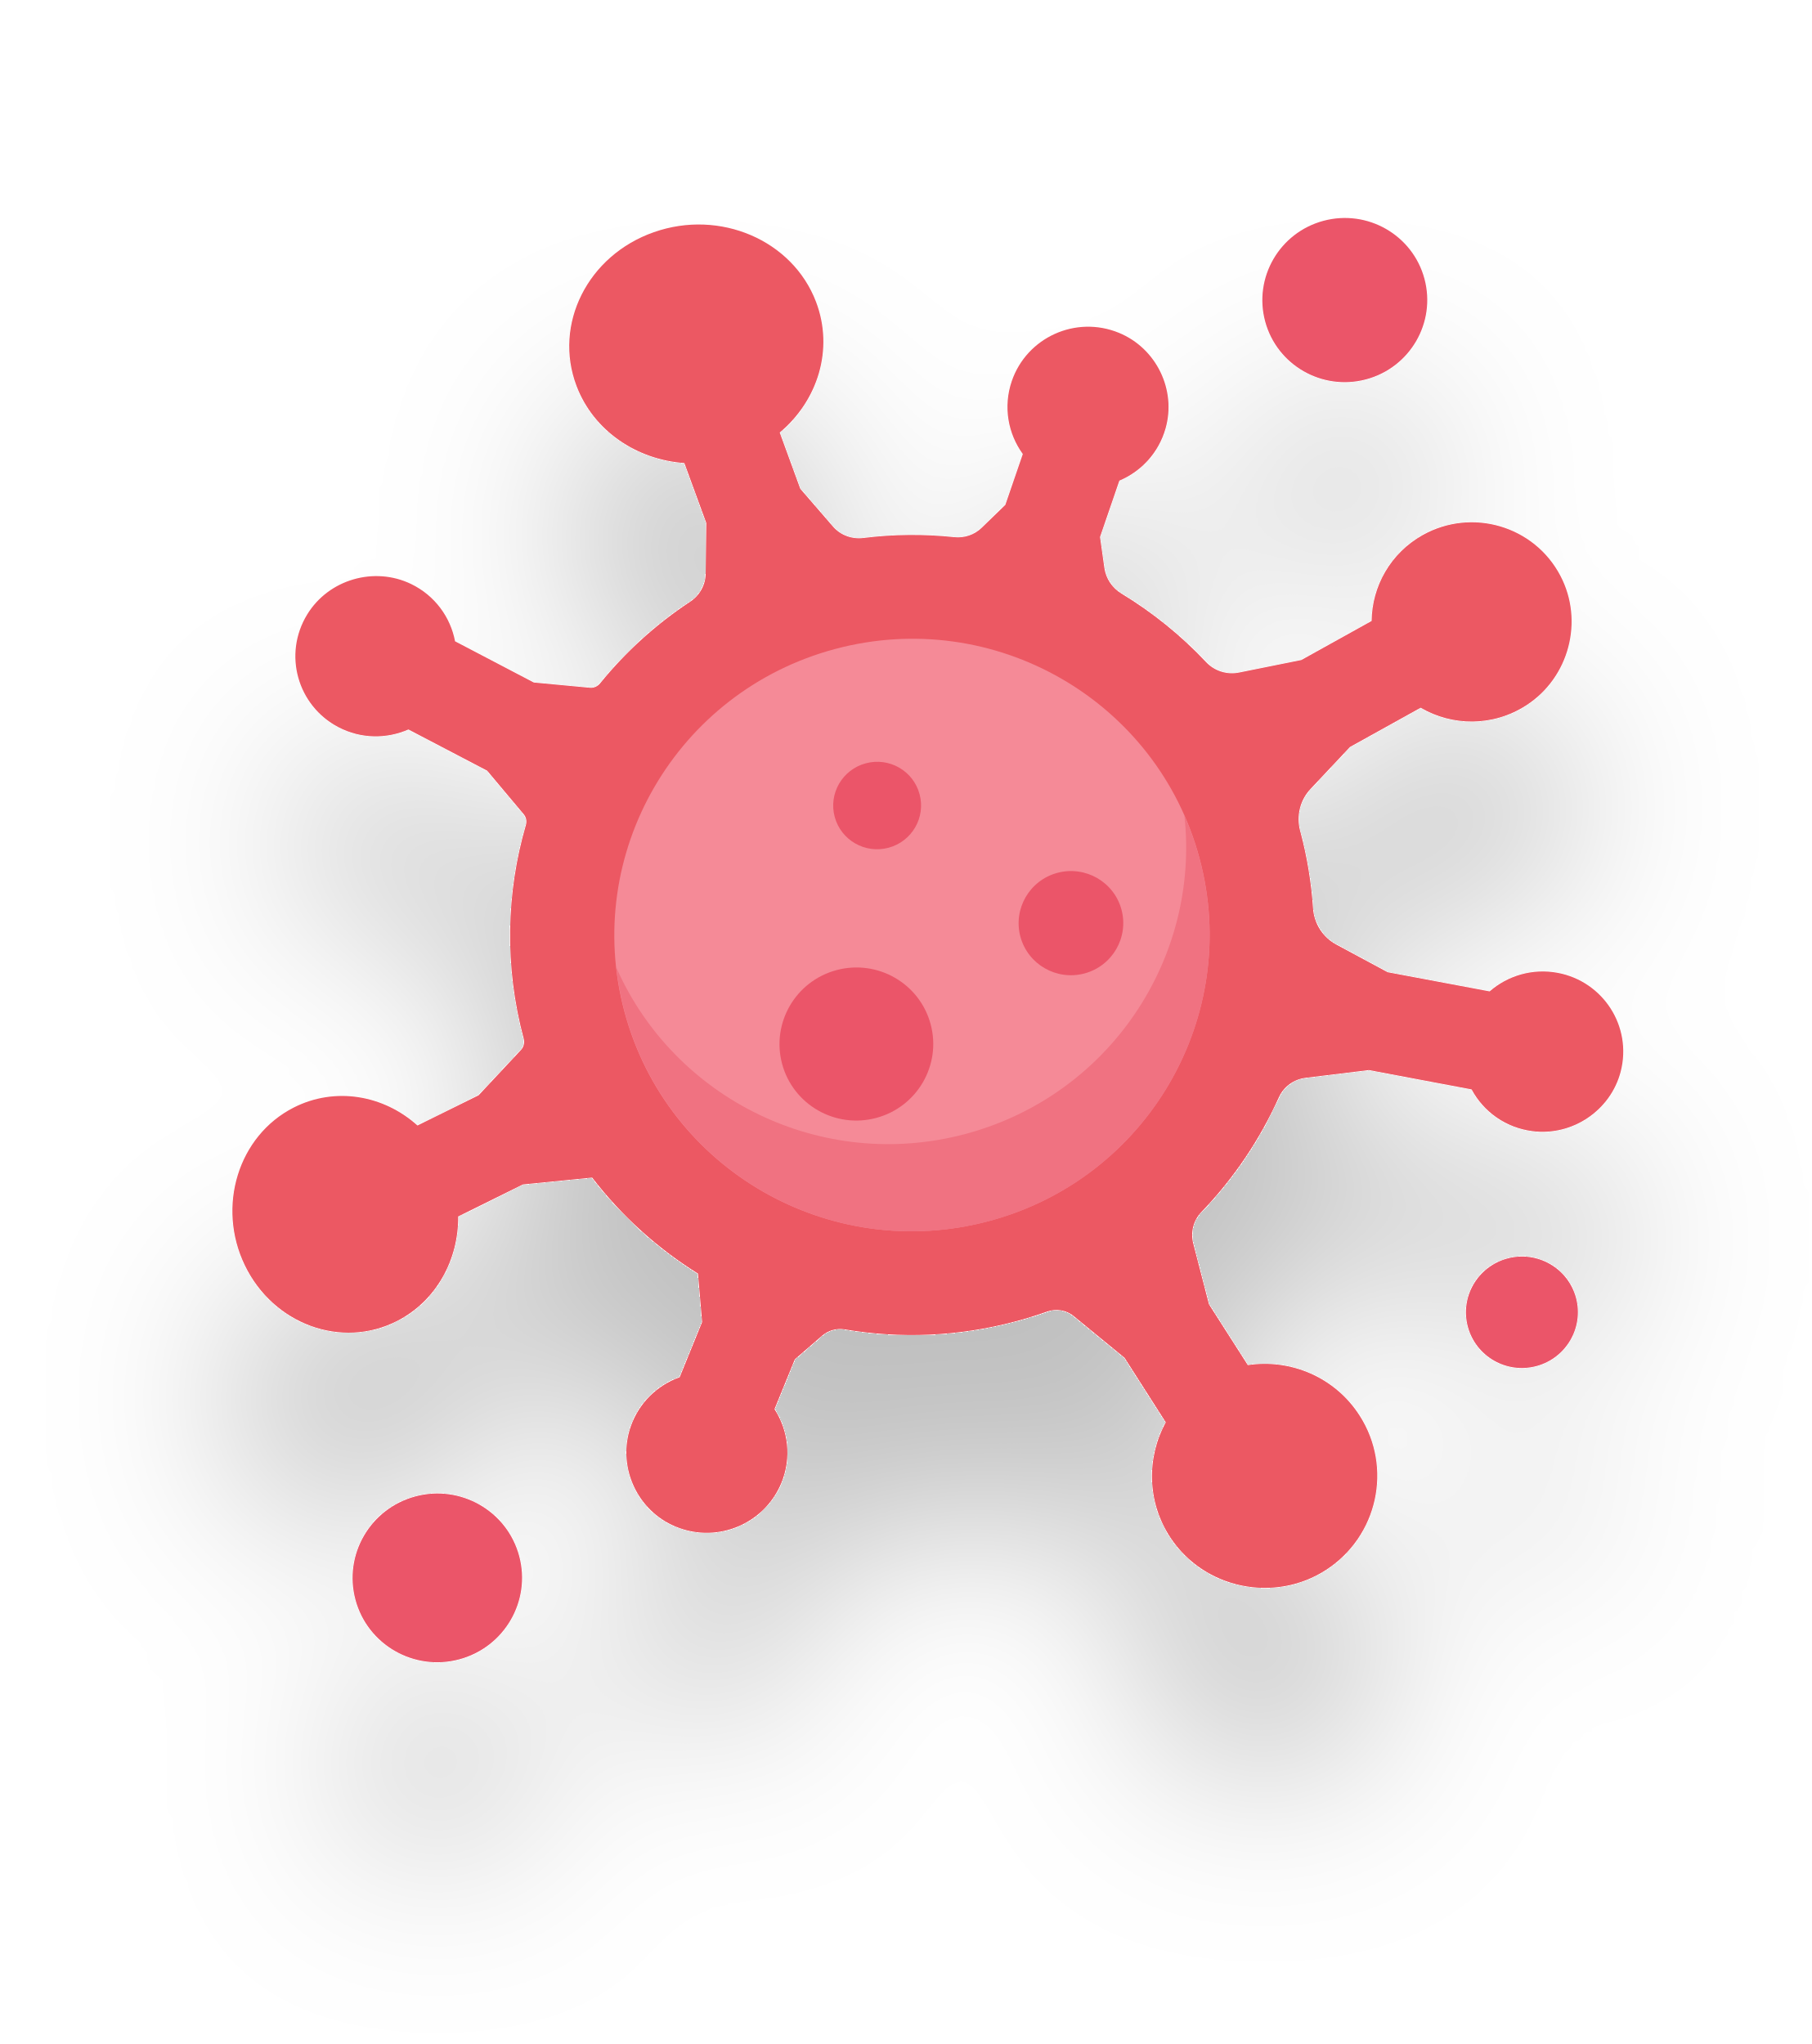
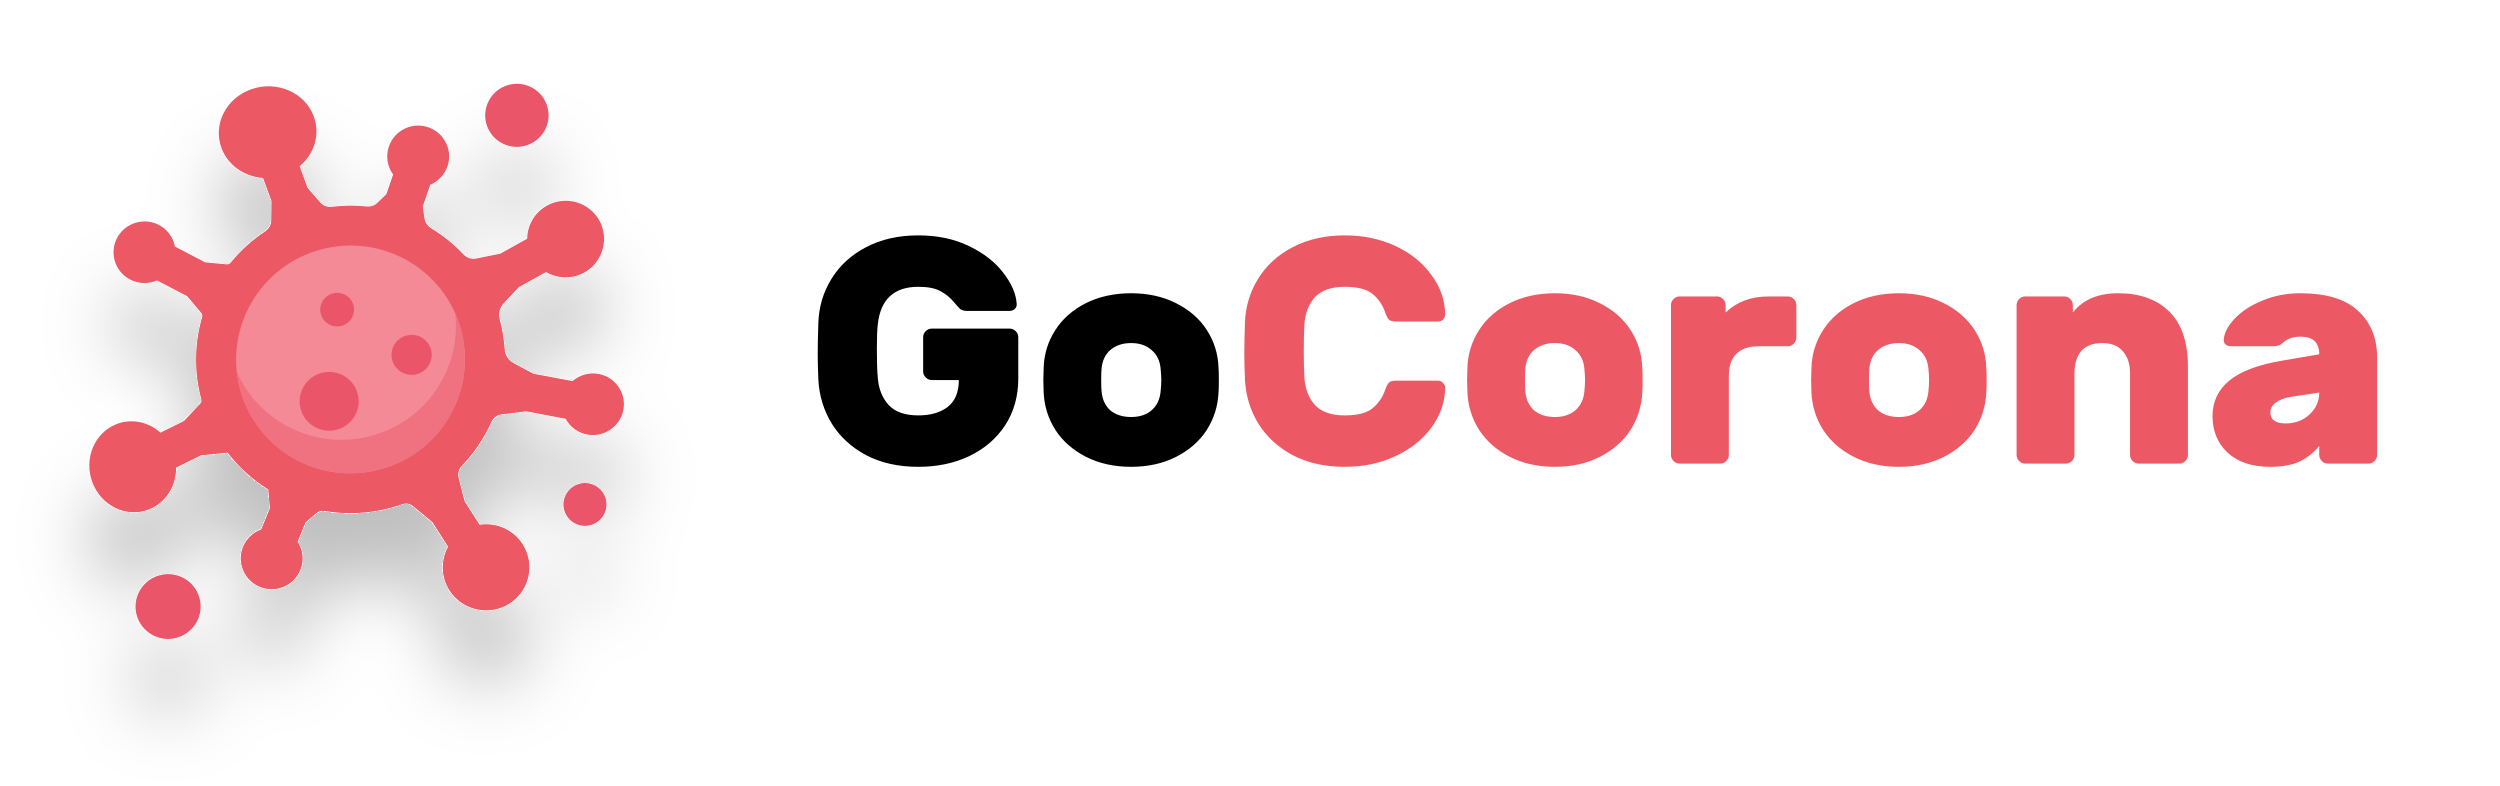
- <svg xmlns="http://www.w3.org/2000/svg" width="39" height="44" viewBox="0 0 39 44" fill="none">
-   <g filter="url(#filter0_d_2_10)">
+ <svg xmlns="http://www.w3.org/2000/svg" width="140" height="44" viewBox="0 0 140 44" fill="none">
+   <path d="M49.158 18.149C49.122 18.438 49.104 18.899 49.104 19.535C49.104 20.279 49.122 20.826 49.158 21.174C49.206 21.785 49.41 22.29 49.77 22.686C50.13 23.07 50.682 23.262 51.426 23.262C52.11 23.262 52.656 23.105 53.064 22.794C53.484 22.47 53.694 21.965 53.694 21.282H52.182C52.05 21.282 51.936 21.233 51.84 21.137C51.744 21.041 51.696 20.927 51.696 20.796V18.887C51.696 18.756 51.744 18.642 51.84 18.546C51.936 18.45 52.05 18.401 52.182 18.401H56.538C56.67 18.401 56.784 18.45 56.88 18.546C56.976 18.642 57.024 18.756 57.024 18.887V21.192C57.024 22.188 56.778 23.064 56.286 23.82C55.794 24.564 55.122 25.14 54.27 25.547C53.43 25.944 52.482 26.142 51.426 26.142C50.31 26.142 49.338 25.925 48.51 25.494C47.682 25.049 47.04 24.462 46.584 23.73C46.128 22.985 45.876 22.163 45.828 21.264C45.804 20.688 45.792 20.213 45.792 19.841C45.792 19.398 45.804 18.803 45.828 18.059C45.864 17.16 46.11 16.343 46.566 15.611C47.022 14.867 47.664 14.28 48.492 13.848C49.332 13.403 50.31 13.181 51.426 13.181C52.494 13.181 53.436 13.38 54.252 13.775C55.08 14.171 55.722 14.669 56.178 15.27C56.646 15.87 56.898 16.451 56.934 17.015C56.946 17.123 56.91 17.22 56.826 17.303C56.742 17.375 56.646 17.412 56.538 17.412H54.144C53.988 17.412 53.862 17.375 53.766 17.303C53.682 17.22 53.568 17.093 53.424 16.925C53.208 16.662 52.95 16.451 52.65 16.296C52.362 16.14 51.954 16.061 51.426 16.061C50.07 16.061 49.314 16.758 49.158 18.149ZM68.237 21.983C68.201 22.752 67.979 23.453 67.571 24.09C67.163 24.713 66.593 25.212 65.861 25.584C65.129 25.956 64.289 26.142 63.341 26.142C62.393 26.142 61.553 25.956 60.821 25.584C60.089 25.212 59.519 24.713 59.111 24.09C58.703 23.453 58.481 22.752 58.445 21.983L58.427 21.282L58.445 20.598C58.469 19.829 58.685 19.128 59.093 18.491C59.501 17.855 60.071 17.352 60.803 16.98C61.547 16.608 62.393 16.422 63.341 16.422C64.289 16.422 65.129 16.608 65.861 16.98C66.605 17.352 67.181 17.855 67.589 18.491C67.997 19.128 68.213 19.829 68.237 20.598C68.249 20.718 68.255 20.945 68.255 21.282C68.255 21.63 68.249 21.863 68.237 21.983ZM63.341 23.352C63.821 23.352 64.205 23.226 64.493 22.974C64.793 22.709 64.961 22.349 64.997 21.893C65.021 21.654 65.033 21.45 65.033 21.282C65.033 21.113 65.021 20.91 64.997 20.669C64.961 20.213 64.793 19.86 64.493 19.608C64.205 19.343 63.821 19.212 63.341 19.212C62.861 19.212 62.471 19.343 62.171 19.608C61.883 19.86 61.721 20.213 61.685 20.669C61.673 20.79 61.667 20.994 61.667 21.282C61.667 21.57 61.673 21.773 61.685 21.893C61.721 22.349 61.883 22.709 62.171 22.974C62.471 23.226 62.861 23.352 63.341 23.352Z" fill="black" />
+   <path d="M73.047 21.174C73.095 21.797 73.293 22.302 73.641 22.686C74.001 23.07 74.559 23.262 75.315 23.262C76.035 23.262 76.557 23.123 76.881 22.848C77.205 22.572 77.433 22.235 77.565 21.84C77.637 21.636 77.709 21.497 77.781 21.425C77.853 21.354 77.985 21.317 78.177 21.317H80.535C80.643 21.317 80.733 21.36 80.805 21.444C80.889 21.515 80.931 21.605 80.931 21.713C80.919 22.517 80.661 23.262 80.157 23.945C79.665 24.617 78.993 25.151 78.141 25.547C77.289 25.944 76.347 26.142 75.315 26.142C74.199 26.142 73.227 25.925 72.399 25.494C71.571 25.049 70.929 24.462 70.473 23.73C70.017 22.985 69.765 22.163 69.717 21.264C69.693 20.688 69.681 20.213 69.681 19.841C69.681 19.398 69.693 18.803 69.717 18.059C69.753 17.16 69.999 16.343 70.455 15.611C70.911 14.867 71.553 14.28 72.381 13.848C73.221 13.403 74.199 13.181 75.315 13.181C76.347 13.181 77.289 13.38 78.141 13.775C78.993 14.171 79.665 14.711 80.157 15.396C80.661 16.067 80.919 16.805 80.931 17.61C80.931 17.718 80.889 17.814 80.805 17.898C80.733 17.97 80.643 18.006 80.535 18.006H78.177C77.985 18.006 77.853 17.97 77.781 17.898C77.709 17.826 77.637 17.688 77.565 17.483C77.433 17.087 77.205 16.752 76.881 16.476C76.557 16.2 76.035 16.061 75.315 16.061C74.559 16.061 74.001 16.253 73.641 16.637C73.293 17.021 73.095 17.526 73.047 18.149C73.023 18.558 73.011 19.061 73.011 19.662C73.011 20.238 73.023 20.741 73.047 21.174ZM91.967 21.983C91.931 22.752 91.709 23.453 91.301 24.09C90.893 24.713 90.323 25.212 89.591 25.584C88.859 25.956 88.019 26.142 87.071 26.142C86.123 26.142 85.283 25.956 84.551 25.584C83.819 25.212 83.249 24.713 82.841 24.09C82.433 23.453 82.211 22.752 82.175 21.983L82.157 21.282L82.175 20.598C82.199 19.829 82.415 19.128 82.823 18.491C83.231 17.855 83.801 17.352 84.533 16.98C85.277 16.608 86.123 16.422 87.071 16.422C88.019 16.422 88.859 16.608 89.591 16.98C90.335 17.352 90.911 17.855 91.319 18.491C91.727 19.128 91.943 19.829 91.967 20.598C91.979 20.718 91.985 20.945 91.985 21.282C91.985 21.63 91.979 21.863 91.967 21.983ZM87.071 23.352C87.551 23.352 87.935 23.226 88.223 22.974C88.523 22.709 88.691 22.349 88.727 21.893C88.751 21.654 88.763 21.45 88.763 21.282C88.763 21.113 88.751 20.91 88.727 20.669C88.691 20.213 88.523 19.86 88.223 19.608C87.935 19.343 87.551 19.212 87.071 19.212C86.591 19.212 86.201 19.343 85.901 19.608C85.613 19.86 85.451 20.213 85.415 20.669C85.403 20.79 85.397 20.994 85.397 21.282C85.397 21.57 85.403 21.773 85.415 21.893C85.451 22.349 85.613 22.709 85.901 22.974C86.201 23.226 86.591 23.352 87.071 23.352ZM100.109 16.602C100.241 16.602 100.355 16.649 100.451 16.745C100.547 16.841 100.595 16.956 100.595 17.087V18.905C100.595 19.038 100.547 19.151 100.451 19.247C100.355 19.343 100.241 19.392 100.109 19.392H98.471C97.931 19.392 97.517 19.535 97.229 19.823C96.953 20.099 96.815 20.508 96.815 21.047V25.476C96.815 25.608 96.767 25.721 96.671 25.817C96.575 25.913 96.461 25.962 96.329 25.962H94.061C93.929 25.962 93.815 25.913 93.719 25.817C93.623 25.721 93.575 25.608 93.575 25.476V17.087C93.575 16.956 93.623 16.841 93.719 16.745C93.815 16.649 93.929 16.602 94.061 16.602H96.149C96.281 16.602 96.395 16.649 96.491 16.745C96.587 16.841 96.635 16.956 96.635 17.087V17.502C97.259 16.901 98.057 16.602 99.029 16.602H100.109ZM111.233 21.983C111.197 22.752 110.975 23.453 110.567 24.09C110.159 24.713 109.589 25.212 108.857 25.584C108.125 25.956 107.285 26.142 106.337 26.142C105.389 26.142 104.549 25.956 103.817 25.584C103.085 25.212 102.515 24.713 102.107 24.09C101.699 23.453 101.477 22.752 101.441 21.983L101.423 21.282L101.441 20.598C101.465 19.829 101.681 19.128 102.089 18.491C102.497 17.855 103.067 17.352 103.799 16.98C104.543 16.608 105.389 16.422 106.337 16.422C107.285 16.422 108.125 16.608 108.857 16.98C109.601 17.352 110.177 17.855 110.585 18.491C110.993 19.128 111.209 19.829 111.233 20.598C111.245 20.718 111.251 20.945 111.251 21.282C111.251 21.63 111.245 21.863 111.233 21.983ZM106.337 23.352C106.817 23.352 107.201 23.226 107.489 22.974C107.789 22.709 107.957 22.349 107.993 21.893C108.017 21.654 108.029 21.45 108.029 21.282C108.029 21.113 108.017 20.91 107.993 20.669C107.957 20.213 107.789 19.86 107.489 19.608C107.201 19.343 106.817 19.212 106.337 19.212C105.857 19.212 105.467 19.343 105.167 19.608C104.879 19.86 104.717 20.213 104.681 20.669C104.669 20.79 104.663 20.994 104.663 21.282C104.663 21.57 104.669 21.773 104.681 21.893C104.717 22.349 104.879 22.709 105.167 22.974C105.467 23.226 105.857 23.352 106.337 23.352ZM122.523 25.476C122.523 25.608 122.475 25.721 122.379 25.817C122.283 25.913 122.169 25.962 122.037 25.962H119.769C119.637 25.962 119.523 25.913 119.427 25.817C119.331 25.721 119.283 25.608 119.283 25.476V20.922C119.283 20.393 119.151 19.98 118.887 19.68C118.635 19.367 118.245 19.212 117.717 19.212C117.201 19.212 116.811 19.361 116.547 19.662C116.295 19.962 116.169 20.381 116.169 20.922V25.476C116.169 25.608 116.121 25.721 116.025 25.817C115.929 25.913 115.815 25.962 115.683 25.962H113.415C113.283 25.962 113.169 25.913 113.073 25.817C112.977 25.721 112.929 25.608 112.929 25.476V17.087C112.929 16.956 112.977 16.841 113.073 16.745C113.169 16.649 113.283 16.602 113.415 16.602H115.593C115.725 16.602 115.839 16.649 115.935 16.745C116.031 16.841 116.079 16.956 116.079 17.087V17.502C116.643 16.782 117.489 16.422 118.617 16.422C119.829 16.422 120.783 16.764 121.479 17.448C122.175 18.131 122.523 19.157 122.523 20.526V25.476ZM129.877 19.841C129.877 19.181 129.529 18.852 128.833 18.852C128.437 18.852 128.113 18.959 127.861 19.175C127.765 19.271 127.669 19.331 127.573 19.355C127.477 19.38 127.357 19.392 127.213 19.392H124.927C124.807 19.392 124.705 19.355 124.621 19.284C124.549 19.212 124.519 19.116 124.531 18.995C124.567 18.623 124.771 18.239 125.143 17.843C125.527 17.436 126.043 17.099 126.691 16.835C127.339 16.559 128.053 16.422 128.833 16.422C130.261 16.422 131.329 16.745 132.037 17.393C132.757 18.041 133.117 18.918 133.117 20.021V25.476C133.117 25.608 133.069 25.721 132.973 25.817C132.877 25.913 132.763 25.962 132.631 25.962H130.363C130.231 25.962 130.117 25.913 130.021 25.817C129.925 25.721 129.877 25.608 129.877 25.476V24.971C129.565 25.355 129.193 25.649 128.761 25.854C128.329 26.046 127.783 26.142 127.123 26.142C126.115 26.142 125.323 25.878 124.747 25.349C124.183 24.822 123.901 24.137 123.901 23.297C123.901 22.494 124.213 21.834 124.837 21.317C125.461 20.802 126.439 20.43 127.771 20.201L129.877 19.841ZM128.221 22.235C127.885 22.296 127.621 22.404 127.429 22.559C127.237 22.703 127.141 22.884 127.141 23.099C127.141 23.508 127.429 23.712 128.005 23.712C128.533 23.712 128.977 23.544 129.337 23.207C129.697 22.872 129.877 22.463 129.877 21.983L128.221 22.235Z" fill="#EC5863" />
+   <g filter="url(#filter0_d_2_7)">
    <path d="M14.074 4.998C15.497 4.498 17.06 5.17 17.565 6.499C17.951 7.517 17.604 8.623 16.783 9.311L17.225 10.521L17.93 11.336C18.091 11.522 18.336 11.611 18.581 11.581C19.241 11.499 19.897 11.496 20.539 11.563C20.757 11.586 20.973 11.514 21.13 11.362L21.639 10.868L22.015 9.774C21.696 9.335 21.589 8.754 21.778 8.202C22.1 7.266 23.15 6.782 24.083 7.164C24.887 7.494 25.324 8.389 25.088 9.222C24.938 9.753 24.559 10.15 24.093 10.347L23.677 11.56L23.771 12.228C23.804 12.457 23.94 12.658 24.139 12.778C24.808 13.184 25.422 13.68 25.961 14.254C26.142 14.447 26.412 14.53 26.672 14.477L28.01 14.208L29.523 13.367C29.531 12.623 29.929 11.904 30.628 11.515C31.686 10.928 33.025 11.321 33.587 12.396C34.095 13.365 33.775 14.585 32.853 15.182C32.134 15.648 31.256 15.632 30.579 15.235L29.058 16.079L28.208 16.983C27.98 17.225 27.899 17.567 27.985 17.888C27.986 17.89 27.986 17.891 27.987 17.893C28.135 18.446 28.225 19.001 28.262 19.551C28.284 19.879 28.469 20.174 28.759 20.331L29.867 20.928L32.063 21.341C32.45 21.003 32.984 20.84 33.529 20.942C34.506 21.126 35.135 22.094 34.884 23.068C34.668 23.903 33.846 24.459 32.987 24.35C32.401 24.276 31.928 23.924 31.675 23.451L29.464 23.035L28.101 23.202C27.849 23.233 27.63 23.391 27.527 23.621C27.118 24.531 26.555 25.368 25.859 26.091C25.686 26.27 25.622 26.527 25.684 26.768L26.022 28.077L26.858 29.386C27.778 29.247 28.736 29.644 29.266 30.475C29.98 31.592 29.655 33.072 28.543 33.794C27.431 34.515 25.92 34.202 25.192 33.099C24.683 32.327 24.678 31.374 25.092 30.618L24.205 29.229L23.113 28.333C22.952 28.199 22.731 28.164 22.534 28.235C22.315 28.313 22.091 28.383 21.863 28.444C20.622 28.776 19.371 28.819 18.181 28.617C18.006 28.588 17.828 28.638 17.694 28.754L17.108 29.262L16.671 30.334C16.966 30.79 17.041 31.376 16.821 31.916C16.447 32.834 15.372 33.259 14.461 32.826C13.678 32.453 13.291 31.535 13.573 30.715C13.753 30.194 14.152 29.818 14.629 29.647L15.112 28.459L15.023 27.416C14.153 26.873 13.379 26.175 12.746 25.35L11.256 25.497L9.862 26.186C9.871 27.119 9.389 28.008 8.544 28.438C7.35 29.045 5.885 28.509 5.271 27.24C4.658 25.971 5.127 24.45 6.321 23.842C7.214 23.388 8.259 23.573 8.986 24.228L10.301 23.578L11.214 22.601C11.273 22.537 11.295 22.447 11.273 22.363L11.273 22.362C10.852 20.796 10.896 19.212 11.32 17.757C11.343 17.677 11.326 17.591 11.272 17.527L10.486 16.59L8.791 15.703C8.323 15.908 7.77 15.908 7.283 15.653C6.404 15.192 6.087 14.086 6.612 13.227C7.073 12.473 8.054 12.187 8.85 12.572C9.365 12.822 9.697 13.289 9.795 13.805L11.49 14.692L12.697 14.805C12.78 14.813 12.862 14.777 12.915 14.712C13.463 14.037 14.115 13.441 14.856 12.952C15.059 12.818 15.185 12.594 15.189 12.351L15.202 11.258L14.73 9.968C13.704 9.895 12.777 9.276 12.41 8.31C11.905 6.981 12.65 5.497 14.074 4.998Z" fill="#EC5863" />
    <path d="M25.818 18.473C24.904 15.072 21.394 13.056 17.976 13.97C14.558 14.883 12.528 18.381 13.441 21.782C14.355 25.183 17.866 27.199 21.284 26.285C24.701 25.372 26.731 21.874 25.818 18.473Z" fill="#F58A97" />
    <path d="M20.781 24.41C17.685 25.237 14.512 23.658 13.264 20.824C13.299 21.142 13.359 21.462 13.445 21.781C14.359 25.183 17.869 27.2 21.286 26.287C24.702 25.375 26.731 21.877 25.817 18.476C25.731 18.157 25.622 17.85 25.493 17.557C25.833 20.634 23.877 23.583 20.781 24.41Z" fill="#F07281" />
    <path d="M11.175 33.495C10.915 32.526 9.915 31.952 8.942 32.212C7.969 32.472 7.391 33.468 7.651 34.437C7.911 35.406 8.911 35.98 9.884 35.72C10.857 35.46 11.435 34.464 11.175 33.495Z" fill="#EB5569" />
    <path d="M33.922 27.937C33.75 27.298 33.089 26.918 32.447 27.09C31.804 27.262 31.422 27.92 31.594 28.559C31.766 29.199 32.426 29.579 33.069 29.407C33.712 29.235 34.093 28.577 33.922 27.937Z" fill="#EB5569" />
    <path d="M30.66 6.001C30.407 5.059 29.434 4.5 28.487 4.753C27.541 5.006 26.978 5.975 27.231 6.918C27.484 7.86 28.457 8.419 29.404 8.166C30.351 7.913 30.913 6.944 30.66 6.001Z" fill="#EB5569" />
    <path d="M20.031 22.047C19.795 21.168 18.888 20.647 18.005 20.883C17.123 21.119 16.599 22.023 16.834 22.901C17.07 23.78 17.977 24.301 18.86 24.065C19.743 23.829 20.267 22.925 20.031 22.047Z" fill="#EB5569" />
    <path d="M24.139 19.581C23.978 18.983 23.361 18.629 22.76 18.789C22.159 18.95 21.803 19.565 21.963 20.163C22.124 20.761 22.741 21.115 23.342 20.955C23.943 20.794 24.299 20.179 24.139 19.581Z" fill="#EB5569" />
    <path d="M19.793 17.096C19.659 16.593 19.14 16.296 18.636 16.431C18.131 16.566 17.831 17.082 17.966 17.584C18.101 18.086 18.62 18.384 19.124 18.249C19.629 18.114 19.928 17.598 19.793 17.096Z" fill="#EB5569" />
  </g>
  <defs>
-     <filter id="filter0_d_2_10" x="1.002" y="4.692" width="37.937" height="39.09" filterUnits="userSpaceOnUse" color-interpolation-filters="sRGB">
+     <filter id="filter0_d_2_7" x="1.002" y="4.692" width="37.937" height="39.09" filterUnits="userSpaceOnUse" color-interpolation-filters="sRGB">
      <feFlood flood-opacity="0" result="BackgroundImageFix" />
      <feColorMatrix in="SourceAlpha" type="matrix" values="0 0 0 0 0 0 0 0 0 0 0 0 0 0 0 0 0 0 127 0" result="hardAlpha" />
      <feOffset dy="4" />
      <feGaussianBlur stdDeviation="2" />
      <feComposite in2="hardAlpha" operator="out" />
      <feColorMatrix type="matrix" values="0 0 0 0 0 0 0 0 0 0 0 0 0 0 0 0 0 0 0.25 0" />
-       <feBlend mode="normal" in2="BackgroundImageFix" result="effect1_dropShadow_2_10" />
-       <feBlend mode="normal" in="SourceGraphic" in2="effect1_dropShadow_2_10" result="shape" />
+       <feBlend mode="normal" in2="BackgroundImageFix" result="effect1_dropShadow_2_7" />
+       <feBlend mode="normal" in="SourceGraphic" in2="effect1_dropShadow_2_7" result="shape" />
    </filter>
  </defs>
</svg>
